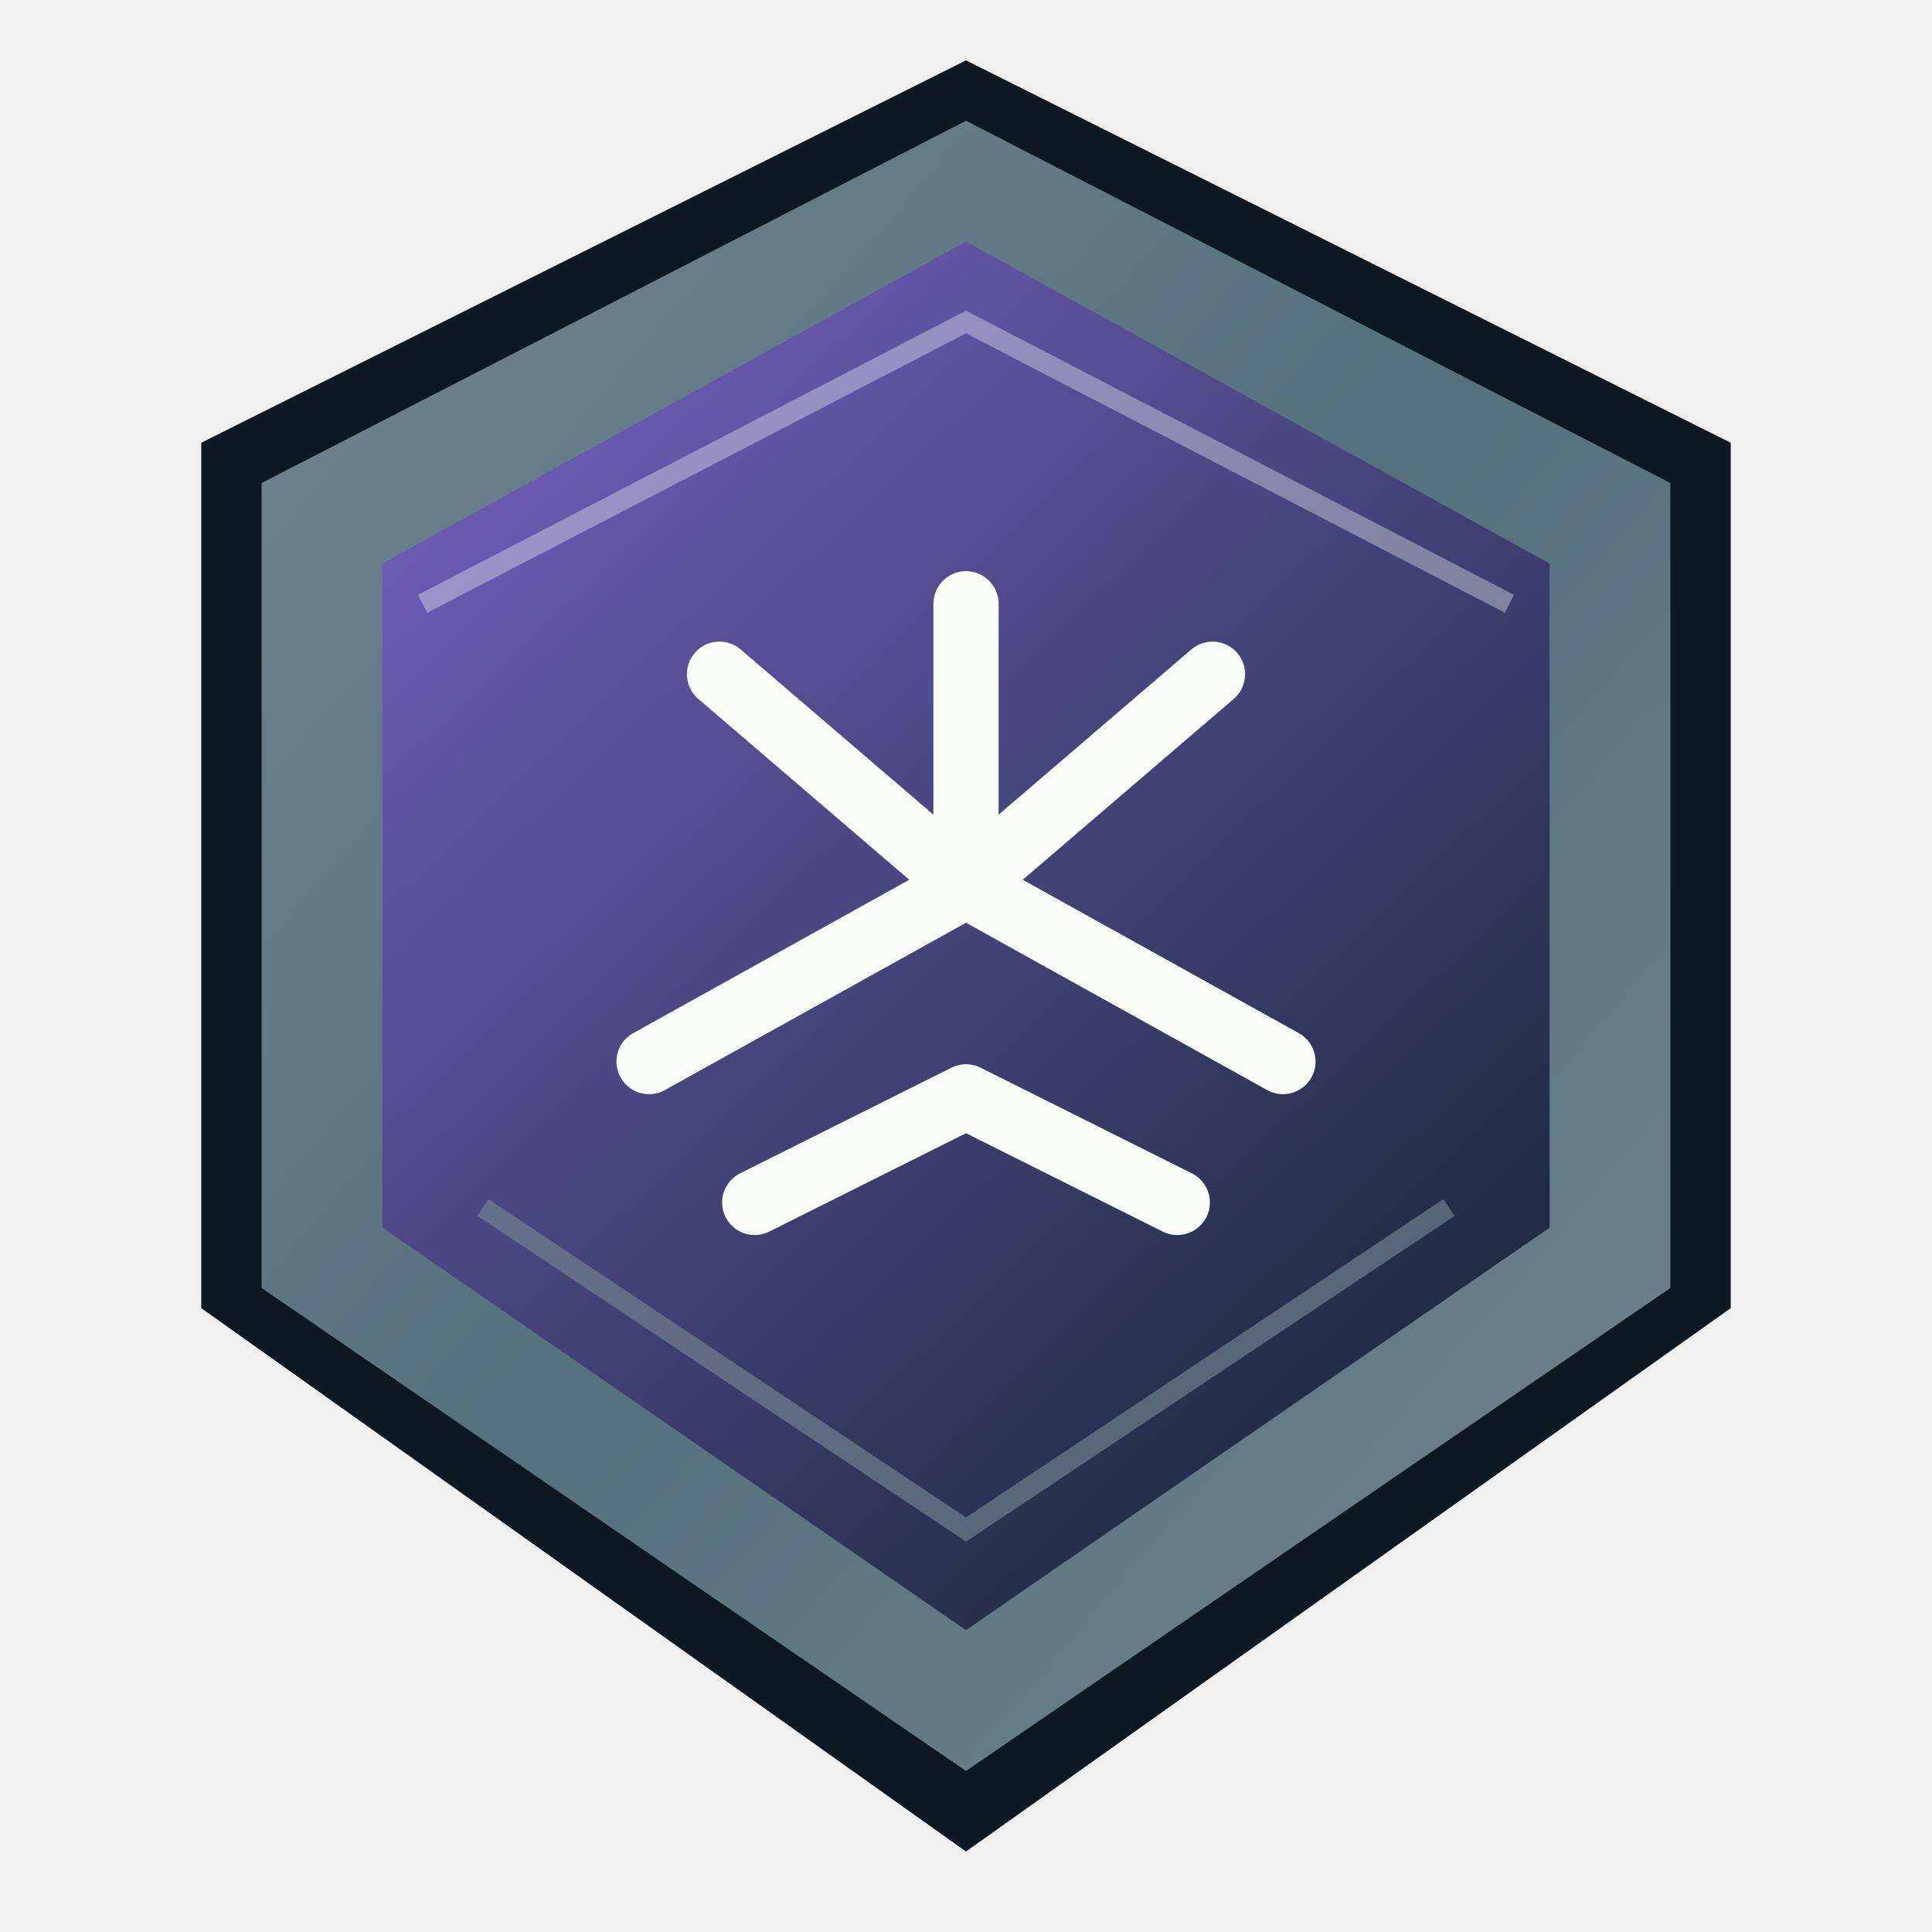
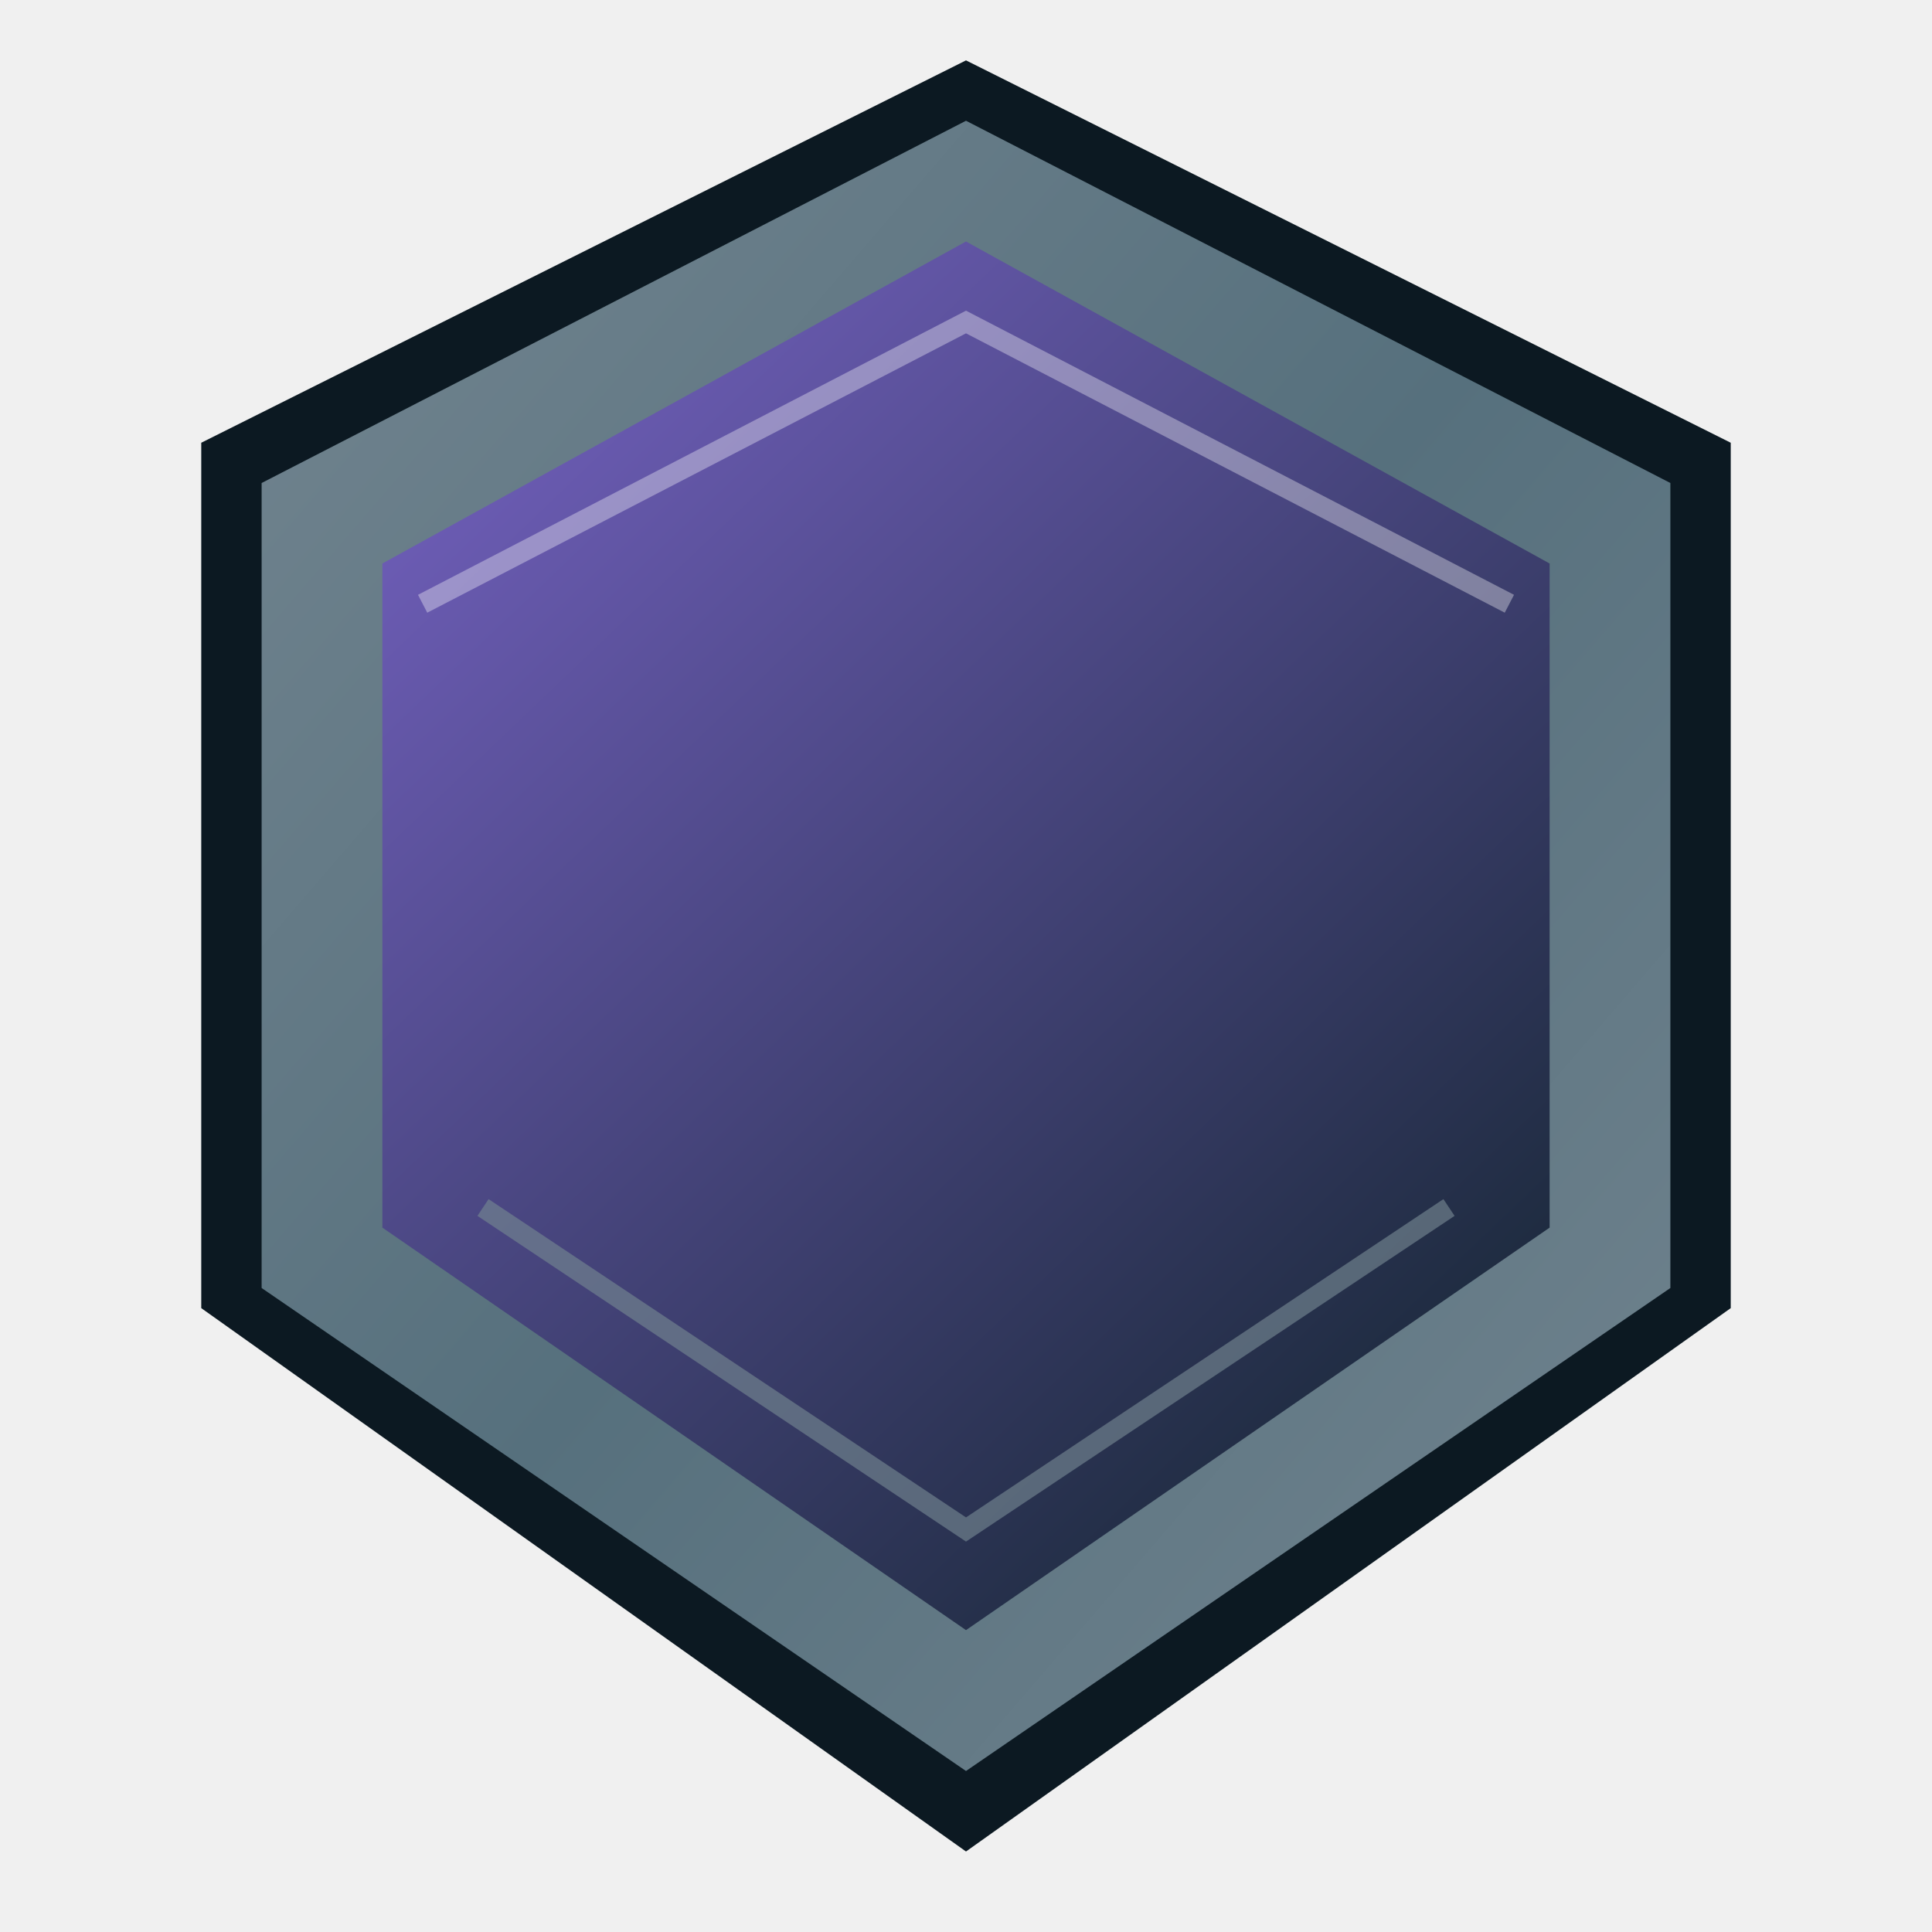
<svg xmlns="http://www.w3.org/2000/svg" viewBox="0 0 96 96">
  <defs>
    <linearGradient id="paint" x2=".8" y2="1">
      <stop stop-color="#7964c8" />
      <stop offset="1" stop-color="#172735" />
    </linearGradient>
    <linearGradient id="metal" x2="1" y2="1">
      <stop stop-color="#738590" />
      <stop offset=".5" stop-color="#56707d" />
      <stop offset="1" stop-color="#738590" />
    </linearGradient>
  </defs>
  <path d="M48 3 86 22 86 65 48 92 10 65 10 22Z" fill="#0c1922" />
  <path d="M48 6 83 24 83 64 48 88 13 64 13 24Z" fill="url(#metal)" />
  <path d="M48 12 77 28 77 61 48 81 19 61 19 28Z" fill="url(#paint)" />
  <path d="M21 30 48 16 75 30" fill="none" stroke="white" opacity=".35" />
  <path d="m24 60 24 16 24-16" fill="none" stroke="#738590" opacity=".65" />
-   <g transform="translate(27 23) scale(1.75)" fill="none" stroke="#f9fcf7" stroke-width="1.85" stroke-linecap="round" stroke-linejoin="round">
-     <path d="m3 17 9-5 9 5M12 12V4M5 6l7 6 7-6M6 21l6-3 6 3" />
-   </g>
</svg>
